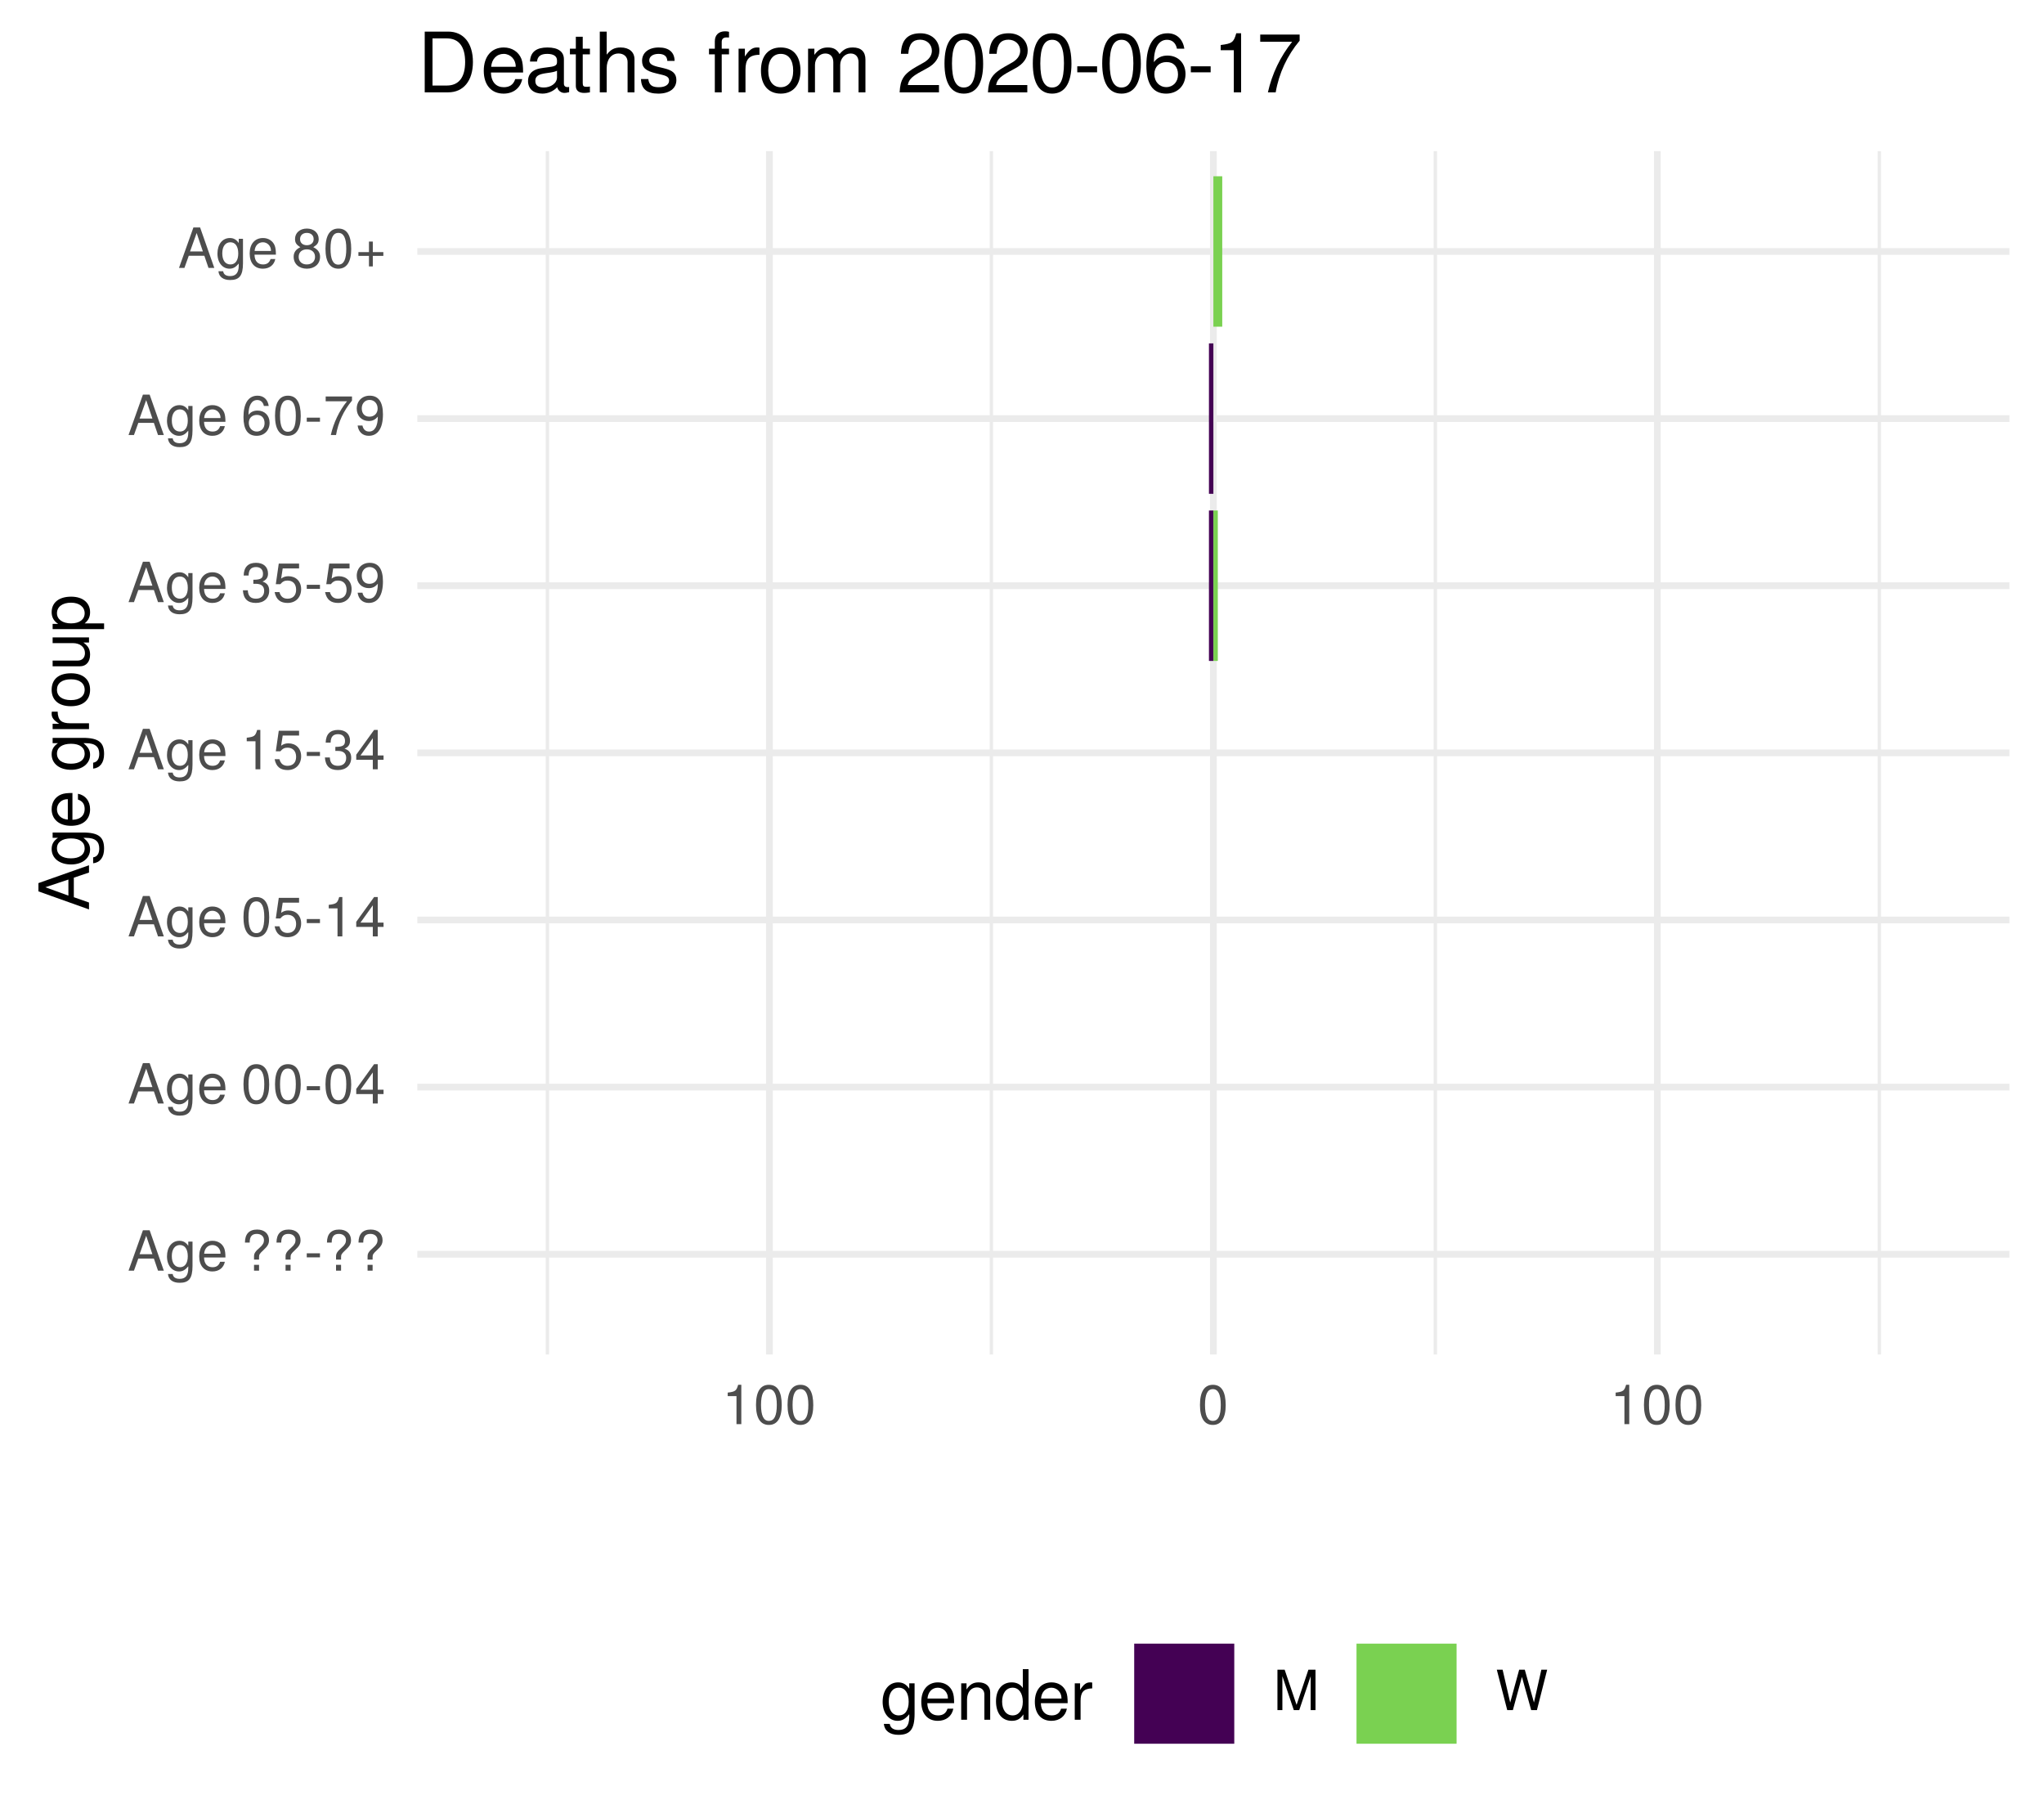
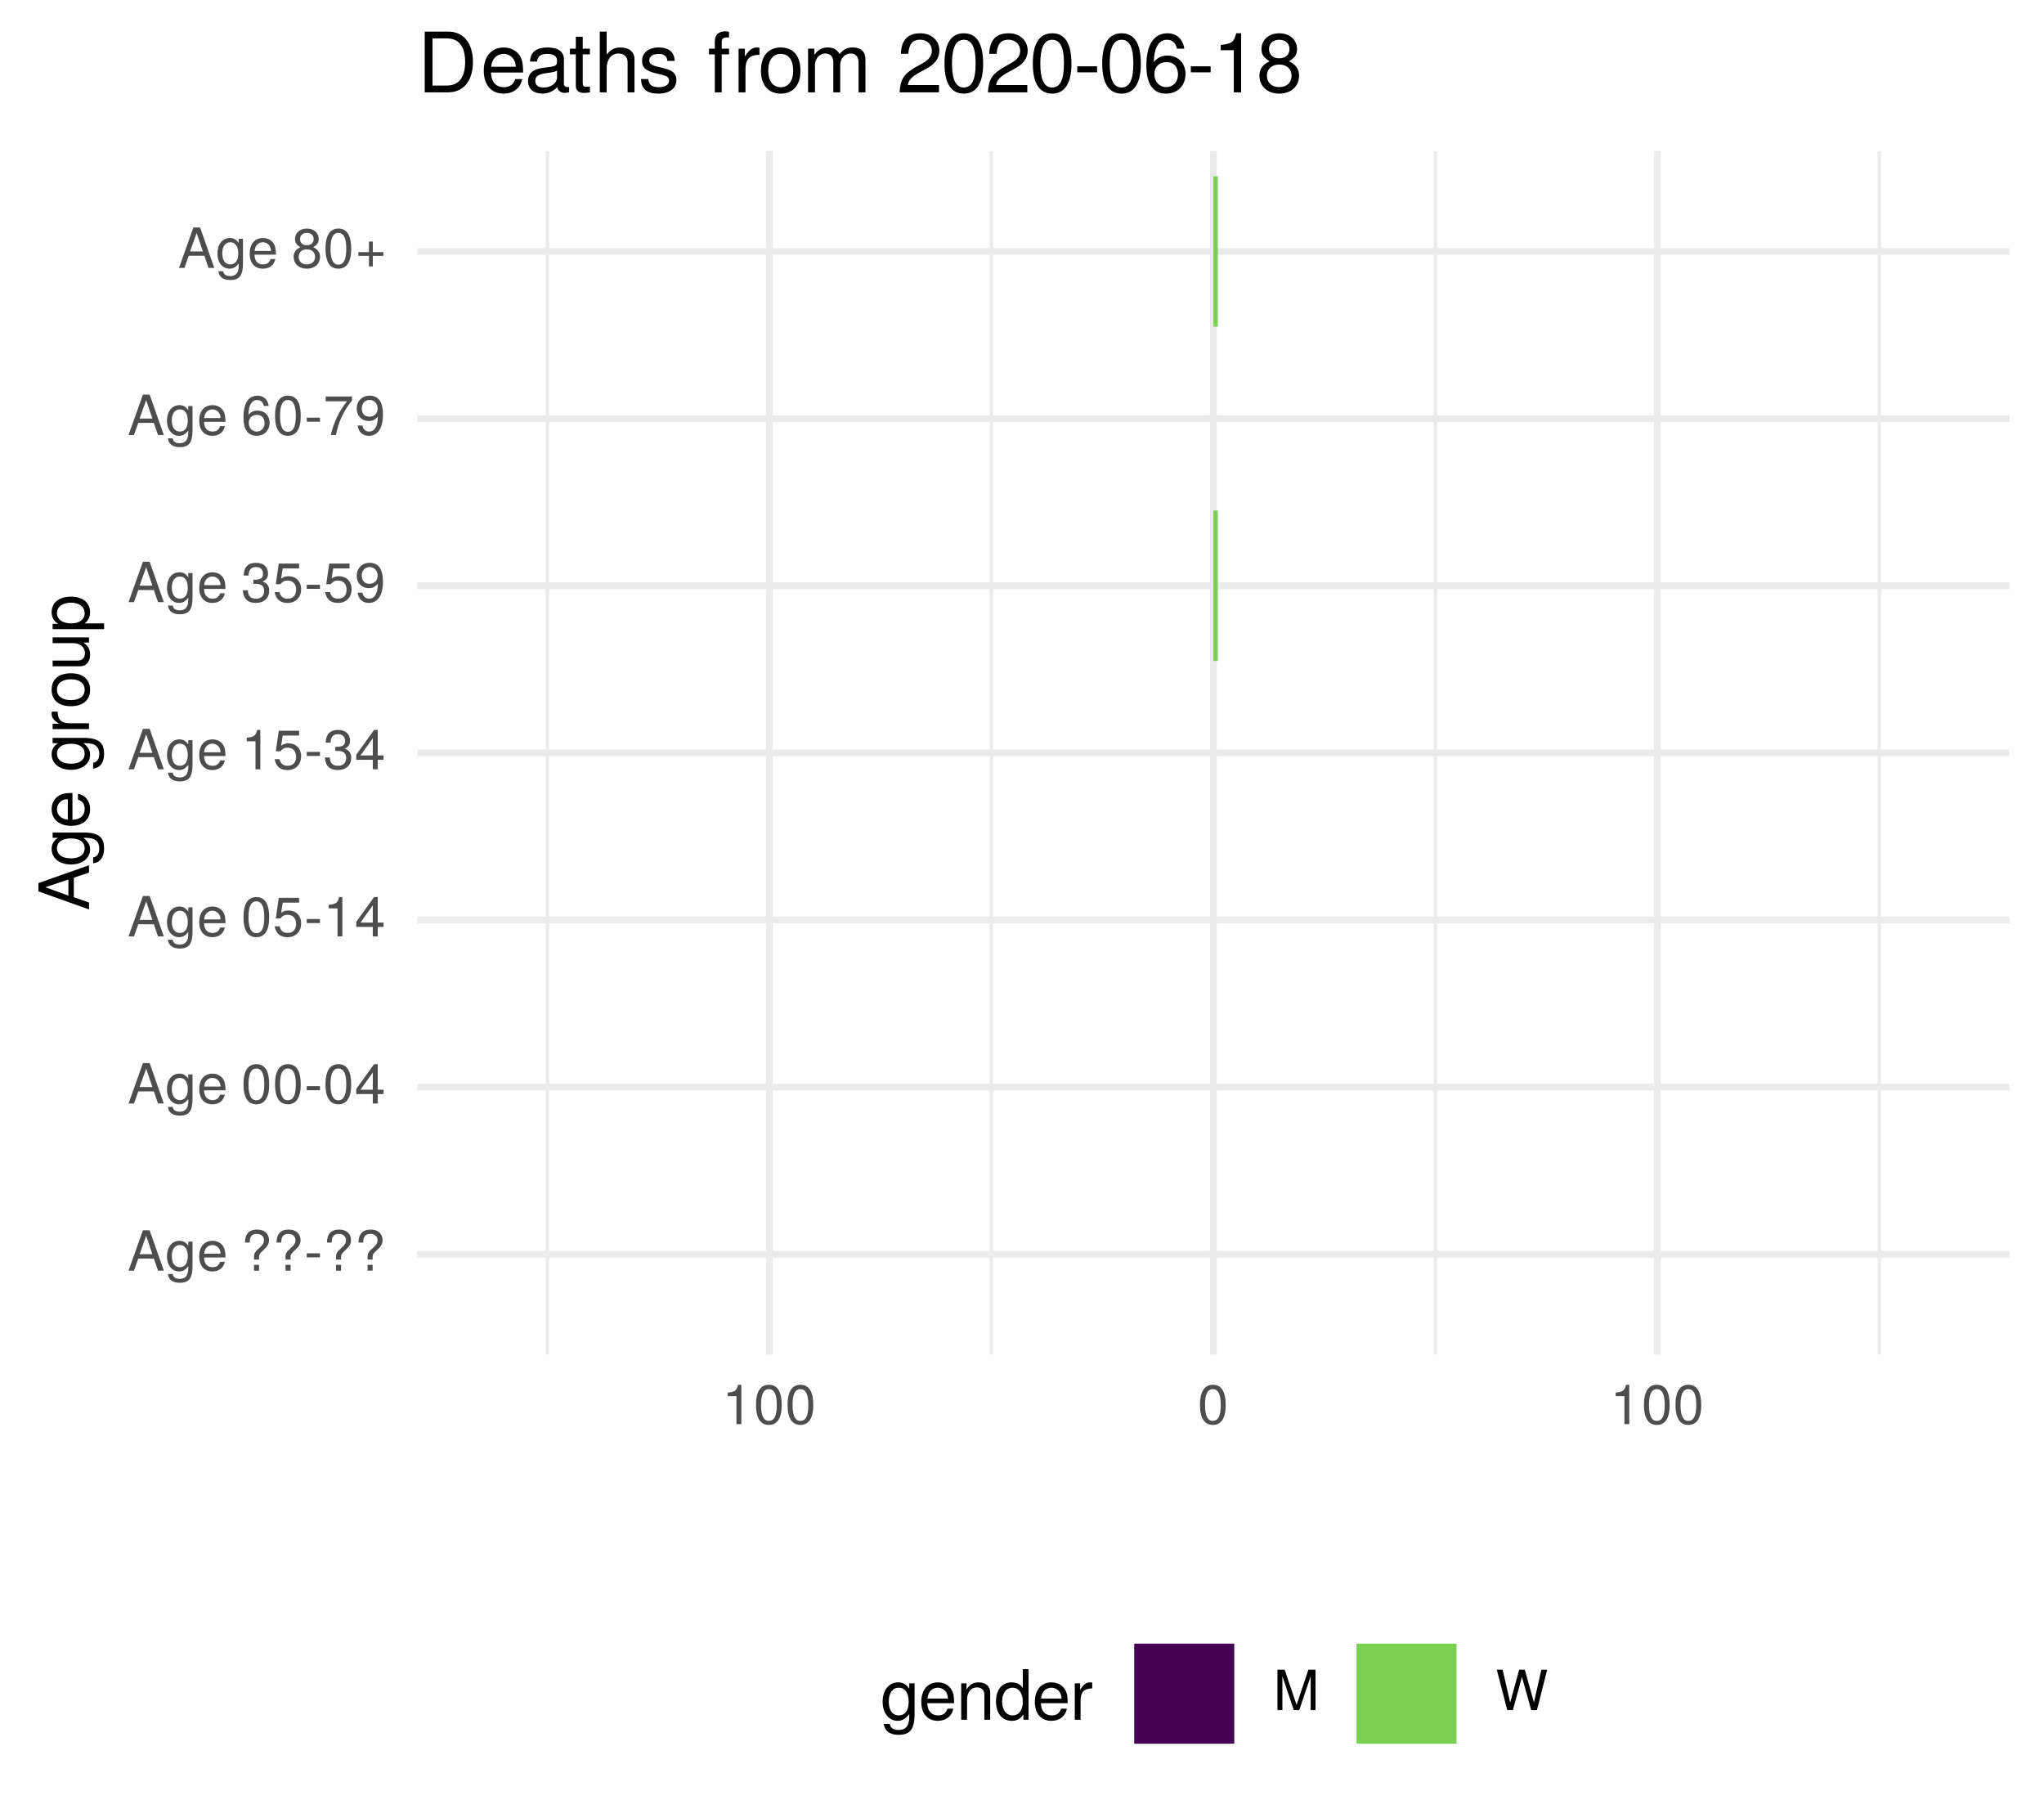
<svg xmlns="http://www.w3.org/2000/svg" xmlns:xlink="http://www.w3.org/1999/xlink" width="324pt" height="288pt" viewBox="0 0 324 288" version="1.1">
  <defs>
    <g>
      <symbol overflow="visible" id="glyph0-0">
        <path style="stroke:none;" d="" />
      </symbol>
      <symbol overflow="visible" id="glyph0-1">
        <path style="stroke:none;" d="M 5.75 0 L 3.5 -6.406 L 2.438 -6.406 L 0.156 0 L 1.016 0 L 1.703 -1.922 L 4.172 -1.922 L 4.828 0 Z M 3.938 -2.609 L 1.906 -2.609 L 2.953 -5.531 Z M 3.938 -2.609 " />
      </symbol>
      <symbol overflow="visible" id="glyph0-2">
        <path style="stroke:none;" d="M 4.297 -0.75 L 4.297 -4.609 L 3.625 -4.609 L 3.625 -3.938 C 3.25 -4.484 2.812 -4.734 2.219 -4.734 C 1.047 -4.734 0.25 -3.75 0.25 -2.266 C 0.25 -0.812 1.078 0.125 2.156 0.125 C 2.734 0.125 3.141 -0.109 3.625 -0.688 L 3.625 -0.391 C 3.625 0.828 3.125 1.297 2.266 1.297 C 1.688 1.297 1.234 1.094 1.156 0.531 L 0.406 0.531 C 0.484 1.406 1.156 1.922 2.25 1.922 C 3.688 1.922 4.297 1.281 4.297 -0.75 Z M 3.547 -2.281 C 3.547 -1.172 3.078 -0.547 2.312 -0.547 C 1.5 -0.547 1.016 -1.188 1.016 -2.312 C 1.016 -3.406 1.516 -4.062 2.297 -4.062 C 3.094 -4.062 3.547 -3.391 3.547 -2.281 Z M 3.547 -2.281 " />
      </symbol>
      <symbol overflow="visible" id="glyph0-3">
        <path style="stroke:none;" d="M 4.516 -2.094 C 4.516 -2.766 4.453 -3.188 4.328 -3.531 C 4.031 -4.281 3.328 -4.734 2.469 -4.734 C 1.172 -4.734 0.359 -3.797 0.359 -2.281 C 0.359 -0.766 1.156 0.125 2.453 0.125 C 3.5 0.125 4.234 -0.469 4.422 -1.406 L 3.672 -1.406 C 3.469 -0.797 3.062 -0.547 2.469 -0.547 C 1.703 -0.547 1.141 -1.031 1.125 -2.094 Z M 3.734 -2.75 C 3.734 -2.75 3.734 -2.703 3.719 -2.688 L 1.141 -2.688 C 1.203 -3.516 1.719 -4.062 2.453 -4.062 C 3.172 -4.062 3.734 -3.469 3.734 -2.75 Z M 3.734 -2.75 " />
      </symbol>
      <symbol overflow="visible" id="glyph0-4">
        <path style="stroke:none;" d="" />
      </symbol>
      <symbol overflow="visible" id="glyph0-5">
        <path style="stroke:none;" d="M 4.422 -4.828 C 4.422 -5.859 3.688 -6.516 2.547 -6.516 C 1.281 -6.516 0.609 -5.812 0.609 -4.453 L 1.359 -4.453 C 1.359 -5.422 1.719 -5.828 2.5 -5.828 C 3.172 -5.828 3.625 -5.422 3.625 -4.828 C 3.625 -4.422 3.438 -4.078 2.969 -3.672 C 2.453 -3.203 2.453 -3.203 2.297 -3 C 2.109 -2.75 2.047 -2.547 2.047 -2.234 L 2.047 -1.75 L 2.844 -1.75 L 2.844 -2.156 C 2.844 -2.547 2.938 -2.703 3.531 -3.25 C 4.203 -3.859 4.422 -4.25 4.422 -4.828 Z M 2.844 0 L 2.844 -0.922 L 2.047 -0.922 L 2.047 0 Z M 2.844 0 " />
      </symbol>
      <symbol overflow="visible" id="glyph0-6">
        <path style="stroke:none;" d="M 2.5 -2.109 L 2.5 -2.75 L 0.406 -2.75 L 0.406 -2.109 Z M 2.5 -2.109 " />
      </symbol>
      <symbol overflow="visible" id="glyph0-7">
        <path style="stroke:none;" d="M 4.453 -3 C 4.453 -5.156 3.781 -6.234 2.422 -6.234 C 1.078 -6.234 0.375 -5.141 0.375 -3.047 C 0.375 -0.953 1.078 0.125 2.422 0.125 C 3.734 0.125 4.453 -0.953 4.453 -3 Z M 3.672 -3.062 C 3.672 -1.297 3.266 -0.516 2.406 -0.516 C 1.578 -0.516 1.172 -1.344 1.172 -3.047 C 1.172 -4.75 1.578 -5.547 2.422 -5.547 C 3.25 -5.547 3.672 -4.734 3.672 -3.062 Z M 3.672 -3.062 " />
      </symbol>
      <symbol overflow="visible" id="glyph0-8">
        <path style="stroke:none;" d="M 4.578 -1.5 L 4.578 -2.188 L 3.656 -2.188 L 3.656 -6.234 L 3.078 -6.234 L 0.25 -2.312 L 0.25 -1.5 L 2.875 -1.5 L 2.875 0 L 3.656 0 L 3.656 -1.5 Z M 2.875 -2.188 L 0.922 -2.188 L 2.875 -4.922 Z M 2.875 -2.188 " />
      </symbol>
      <symbol overflow="visible" id="glyph0-9">
        <path style="stroke:none;" d="M 4.516 -2.062 C 4.516 -3.297 3.688 -4.109 2.5 -4.109 C 2.062 -4.109 1.703 -4 1.344 -3.734 L 1.594 -5.344 L 4.188 -5.344 L 4.188 -6.109 L 0.969 -6.109 L 0.5 -2.844 L 1.219 -2.844 C 1.578 -3.266 1.875 -3.422 2.359 -3.422 C 3.188 -3.422 3.719 -2.891 3.719 -1.969 C 3.719 -1.062 3.203 -0.547 2.359 -0.547 C 1.688 -0.547 1.266 -0.891 1.078 -1.594 L 0.312 -1.594 C 0.562 -0.359 1.266 0.125 2.375 0.125 C 3.641 0.125 4.516 -0.75 4.516 -2.062 Z M 4.516 -2.062 " />
      </symbol>
      <symbol overflow="visible" id="glyph0-10">
        <path style="stroke:none;" d="M 3.047 0 L 3.047 -6.234 L 2.547 -6.234 C 2.266 -5.281 2.094 -5.141 0.891 -5 L 0.891 -4.438 L 2.281 -4.438 L 2.281 0 Z M 3.047 0 " />
      </symbol>
      <symbol overflow="visible" id="glyph0-11">
        <path style="stroke:none;" d="M 4.453 -1.812 C 4.453 -2.562 4.141 -3.016 3.391 -3.266 C 3.969 -3.5 4.266 -3.891 4.266 -4.516 C 4.266 -5.594 3.547 -6.234 2.359 -6.234 C 1.109 -6.234 0.438 -5.547 0.406 -4.219 L 1.188 -4.219 C 1.203 -5.141 1.578 -5.562 2.375 -5.562 C 3.062 -5.562 3.469 -5.156 3.469 -4.5 C 3.469 -3.828 3.188 -3.547 1.938 -3.547 L 1.938 -2.906 L 2.359 -2.906 C 3.219 -2.906 3.656 -2.5 3.656 -1.797 C 3.656 -1.016 3.172 -0.547 2.359 -0.547 C 1.516 -0.547 1.109 -0.969 1.062 -1.875 L 0.281 -1.875 C 0.375 -0.5 1.062 0.125 2.344 0.125 C 3.625 0.125 4.453 -0.641 4.453 -1.812 Z M 4.453 -1.812 " />
      </symbol>
      <symbol overflow="visible" id="glyph0-12">
        <path style="stroke:none;" d="M 4.484 -3.266 C 4.484 -5.219 3.797 -6.234 2.375 -6.234 C 1.188 -6.234 0.328 -5.391 0.328 -4.172 C 0.328 -3.016 1.125 -2.219 2.25 -2.219 C 2.844 -2.219 3.266 -2.438 3.672 -2.922 C 3.672 -1.406 3.172 -0.547 2.281 -0.547 C 1.734 -0.547 1.359 -0.891 1.234 -1.5 L 0.469 -1.5 C 0.609 -0.469 1.281 0.125 2.234 0.125 C 3.688 0.125 4.484 -1.109 4.484 -3.266 Z M 3.641 -4.188 C 3.641 -3.422 3.094 -2.906 2.344 -2.906 C 1.594 -2.906 1.125 -3.391 1.125 -4.234 C 1.125 -5.016 1.656 -5.562 2.359 -5.562 C 3.094 -5.562 3.641 -5 3.641 -4.188 Z M 3.641 -4.188 " />
      </symbol>
      <symbol overflow="visible" id="glyph0-13">
        <path style="stroke:none;" d="M 4.516 -1.938 C 4.516 -3.094 3.719 -3.875 2.609 -3.875 C 1.984 -3.875 1.5 -3.641 1.172 -3.188 C 1.172 -4.703 1.672 -5.547 2.562 -5.547 C 3.109 -5.547 3.484 -5.203 3.609 -4.609 L 4.375 -4.609 C 4.234 -5.625 3.562 -6.234 2.609 -6.234 C 1.156 -6.234 0.375 -5.016 0.375 -2.844 C 0.375 -0.891 1.047 0.125 2.469 0.125 C 3.656 0.125 4.516 -0.719 4.516 -1.938 Z M 3.719 -1.875 C 3.719 -1.094 3.188 -0.547 2.484 -0.547 C 1.766 -0.547 1.219 -1.125 1.219 -1.922 C 1.219 -2.688 1.734 -3.188 2.5 -3.188 C 3.25 -3.188 3.719 -2.703 3.719 -1.875 Z M 3.719 -1.875 " />
      </symbol>
      <symbol overflow="visible" id="glyph0-14">
        <path style="stroke:none;" d="M 4.578 -5.453 L 4.578 -6.109 L 0.406 -6.109 L 0.406 -5.344 L 3.781 -5.344 C 2.531 -3.781 1.656 -1.953 1.219 0 L 2.047 0 C 2.391 -2.016 3.266 -3.891 4.578 -5.453 Z M 4.578 -5.453 " />
      </symbol>
      <symbol overflow="visible" id="glyph0-15">
        <path style="stroke:none;" d="M 4.516 -1.766 C 4.516 -2.453 4.156 -2.938 3.438 -3.281 C 4.078 -3.672 4.297 -3.984 4.297 -4.578 C 4.297 -5.547 3.531 -6.234 2.422 -6.234 C 1.312 -6.234 0.547 -5.547 0.547 -4.578 C 0.547 -4 0.75 -3.672 1.391 -3.281 C 0.672 -2.938 0.328 -2.453 0.328 -1.766 C 0.328 -0.625 1.188 0.125 2.422 0.125 C 3.656 0.125 4.516 -0.625 4.516 -1.766 Z M 3.5 -4.562 C 3.5 -3.969 3.062 -3.594 2.422 -3.594 C 1.766 -3.594 1.344 -3.969 1.344 -4.562 C 1.344 -5.156 1.766 -5.547 2.422 -5.547 C 3.078 -5.547 3.5 -5.156 3.5 -4.562 Z M 3.719 -1.75 C 3.719 -1.016 3.188 -0.547 2.406 -0.547 C 1.641 -0.547 1.125 -1.016 1.125 -1.75 C 1.125 -2.484 1.641 -2.938 2.422 -2.938 C 3.188 -2.938 3.719 -2.484 3.719 -1.75 Z M 3.719 -1.75 " />
      </symbol>
      <symbol overflow="visible" id="glyph0-16">
        <path style="stroke:none;" d="M 4.547 -1.906 L 4.547 -2.5 L 2.875 -2.5 L 2.875 -4.172 L 2.266 -4.172 L 2.266 -2.5 L 0.594 -2.5 L 0.594 -1.906 L 2.266 -1.906 L 2.266 -0.234 L 2.875 -0.234 L 2.875 -1.906 Z M 4.547 -1.906 " />
      </symbol>
      <symbol overflow="visible" id="glyph0-17">
        <path style="stroke:none;" d="M 6.688 0 L 6.688 -6.406 L 5.562 -6.406 L 3.688 -0.828 L 1.797 -6.406 L 0.656 -6.406 L 0.656 0 L 1.438 0 L 1.438 -5.375 L 3.25 0 L 4.109 0 L 5.922 -5.375 L 5.922 0 Z M 6.688 0 " />
      </symbol>
      <symbol overflow="visible" id="glyph0-18">
        <path style="stroke:none;" d="M 8.172 -6.406 L 7.25 -6.406 L 6.078 -1.203 L 4.625 -6.406 L 3.734 -6.406 L 2.312 -1.203 L 1.109 -6.406 L 0.188 -6.406 L 1.844 0 L 2.734 0 L 4.172 -5.266 L 5.641 0 L 6.547 0 Z M 8.172 -6.406 " />
      </symbol>
      <symbol overflow="visible" id="glyph1-0">
        <path style="stroke:none;" d="" />
      </symbol>
      <symbol overflow="visible" id="glyph1-1">
        <path style="stroke:none;" d="M 0 -7.188 L -8.016 -4.359 L -8.016 -3.047 L 0 -0.188 L 0 -1.281 L -2.406 -2.125 L -2.406 -5.219 L 0 -6.031 Z M -3.266 -4.922 L -3.266 -2.375 L -6.922 -3.703 Z M -3.266 -4.922 " />
      </symbol>
      <symbol overflow="visible" id="glyph1-2">
        <path style="stroke:none;" d="M -0.953 -5.375 L -5.766 -5.375 L -5.766 -4.531 L -4.922 -4.531 C -5.609 -4.062 -5.922 -3.516 -5.922 -2.766 C -5.922 -1.312 -4.703 -0.312 -2.828 -0.312 C -1.016 -0.312 0.172 -1.344 0.172 -2.688 C 0.172 -3.422 -0.141 -3.922 -0.875 -4.531 L -0.484 -4.531 C 1.047 -4.531 1.625 -3.906 1.625 -2.844 C 1.625 -2.109 1.359 -1.547 0.656 -1.438 L 0.656 -0.5 C 1.75 -0.609 2.391 -1.453 2.391 -2.812 C 2.391 -4.609 1.594 -5.375 -0.953 -5.375 Z M -2.844 -4.438 C -1.469 -4.438 -0.688 -3.844 -0.688 -2.875 C -0.688 -1.875 -1.484 -1.281 -2.875 -1.281 C -4.266 -1.281 -5.078 -1.891 -5.078 -2.875 C -5.078 -3.859 -4.25 -4.438 -2.844 -4.438 Z M -2.844 -4.438 " />
      </symbol>
      <symbol overflow="visible" id="glyph1-3">
        <path style="stroke:none;" d="M -2.625 -5.641 C -3.453 -5.641 -3.984 -5.578 -4.406 -5.406 C -5.359 -5.031 -5.922 -4.156 -5.922 -3.078 C -5.922 -1.469 -4.734 -0.438 -2.844 -0.438 C -0.953 -0.438 0.172 -1.438 0.172 -3.062 C 0.172 -4.375 -0.578 -5.297 -1.75 -5.516 L -1.75 -4.594 C -0.984 -4.344 -0.688 -3.828 -0.688 -3.094 C -0.688 -2.141 -1.297 -1.422 -2.625 -1.391 Z M -3.438 -4.656 C -3.438 -4.656 -3.391 -4.656 -3.359 -4.656 L -3.359 -1.422 C -4.391 -1.5 -5.078 -2.141 -5.078 -3.062 C -5.078 -3.969 -4.328 -4.656 -3.438 -4.656 Z M -3.438 -4.656 " />
      </symbol>
      <symbol overflow="visible" id="glyph1-4">
        <path style="stroke:none;" d="" />
      </symbol>
      <symbol overflow="visible" id="glyph1-5">
        <path style="stroke:none;" d="M -4.969 -3.531 L -5.891 -3.531 C -5.922 -3.375 -5.922 -3.297 -5.922 -3.172 C -5.922 -2.578 -5.578 -2.141 -4.719 -1.609 L -5.766 -1.609 L -5.766 -0.766 L 0 -0.766 L 0 -1.688 L -2.984 -1.688 C -4.297 -1.688 -4.938 -2.109 -4.969 -3.531 Z M -4.969 -3.531 " />
      </symbol>
      <symbol overflow="visible" id="glyph1-6">
        <path style="stroke:none;" d="M -2.844 -5.609 C -4.828 -5.609 -5.922 -4.656 -5.922 -2.984 C -5.922 -1.375 -4.812 -0.391 -2.875 -0.391 C -0.953 -0.391 0.172 -1.359 0.172 -3 C 0.172 -4.625 -0.953 -5.609 -2.844 -5.609 Z M -2.844 -4.656 C -1.5 -4.656 -0.688 -4.016 -0.688 -3 C -0.688 -1.984 -1.484 -1.359 -2.875 -1.359 C -4.266 -1.359 -5.078 -1.984 -5.078 -3 C -5.078 -4.031 -4.281 -4.656 -2.844 -4.656 Z M -2.844 -4.656 " />
      </symbol>
      <symbol overflow="visible" id="glyph1-7">
        <path style="stroke:none;" d="M 0 -5.297 L -5.766 -5.297 L -5.766 -4.391 L -2.578 -4.391 C -1.406 -4.391 -0.641 -3.766 -0.641 -2.812 C -0.641 -2.094 -1.078 -1.625 -1.766 -1.625 L -5.766 -1.625 L -5.766 -0.719 L -1.406 -0.719 C -0.453 -0.719 0.172 -1.438 0.172 -2.547 C 0.172 -3.406 -0.125 -3.938 -0.891 -4.484 L 0 -4.484 Z M 0 -5.297 " />
      </symbol>
      <symbol overflow="visible" id="glyph1-8">
        <path style="stroke:none;" d="M -2.828 -5.75 C -4.766 -5.75 -5.922 -4.812 -5.922 -3.281 C -5.922 -2.5 -5.578 -1.875 -4.891 -1.438 L -5.766 -1.438 L -5.766 -0.609 L 2.391 -0.609 L 2.391 -1.516 L -0.688 -1.516 C -0.094 -2 0.172 -2.547 0.172 -3.281 C 0.172 -4.781 -0.984 -5.75 -2.828 -5.75 Z M -2.844 -4.797 C -1.547 -4.797 -0.688 -4.125 -0.688 -3.125 C -0.688 -2.156 -1.484 -1.516 -2.844 -1.516 C -4.188 -1.516 -5.078 -2.156 -5.078 -3.125 C -5.078 -4.141 -4.219 -4.797 -2.844 -4.797 Z M -2.844 -4.797 " />
      </symbol>
      <symbol overflow="visible" id="glyph2-0">
        <path style="stroke:none;" d="" />
      </symbol>
      <symbol overflow="visible" id="glyph2-1">
        <path style="stroke:none;" d="M 5.375 -0.953 L 5.375 -5.766 L 4.531 -5.766 L 4.531 -4.922 C 4.062 -5.609 3.516 -5.922 2.766 -5.922 C 1.312 -5.922 0.312 -4.703 0.312 -2.828 C 0.312 -1.016 1.344 0.172 2.688 0.172 C 3.422 0.172 3.922 -0.141 4.531 -0.875 L 4.531 -0.484 C 4.531 1.047 3.906 1.625 2.844 1.625 C 2.109 1.625 1.547 1.359 1.438 0.656 L 0.5 0.656 C 0.609 1.75 1.453 2.391 2.812 2.391 C 4.609 2.391 5.375 1.594 5.375 -0.953 Z M 4.438 -2.844 C 4.438 -1.469 3.844 -0.688 2.875 -0.688 C 1.875 -0.688 1.281 -1.484 1.281 -2.875 C 1.281 -4.266 1.891 -5.078 2.875 -5.078 C 3.859 -5.078 4.438 -4.25 4.438 -2.844 Z M 4.438 -2.844 " />
      </symbol>
      <symbol overflow="visible" id="glyph2-2">
        <path style="stroke:none;" d="M 5.641 -2.625 C 5.641 -3.453 5.578 -3.984 5.406 -4.406 C 5.031 -5.359 4.156 -5.922 3.078 -5.922 C 1.469 -5.922 0.438 -4.734 0.438 -2.844 C 0.438 -0.953 1.438 0.172 3.062 0.172 C 4.375 0.172 5.297 -0.578 5.516 -1.75 L 4.594 -1.75 C 4.344 -0.984 3.828 -0.688 3.094 -0.688 C 2.141 -0.688 1.422 -1.297 1.391 -2.625 Z M 4.656 -3.438 C 4.656 -3.438 4.656 -3.391 4.656 -3.359 L 1.422 -3.359 C 1.5 -4.391 2.141 -5.078 3.062 -5.078 C 3.969 -5.078 4.656 -4.328 4.656 -3.438 Z M 4.656 -3.438 " />
      </symbol>
      <symbol overflow="visible" id="glyph2-3">
        <path style="stroke:none;" d="M 5.359 0 L 5.359 -4.359 C 5.359 -5.312 4.641 -5.922 3.531 -5.922 C 2.672 -5.922 2.125 -5.594 1.609 -4.797 L 1.609 -5.766 L 0.766 -5.766 L 0.766 0 L 1.688 0 L 1.688 -3.172 C 1.688 -4.359 2.328 -5.125 3.25 -5.125 C 3.984 -5.125 4.438 -4.688 4.438 -4 L 4.438 0 Z M 5.359 0 " />
      </symbol>
      <symbol overflow="visible" id="glyph2-4">
        <path style="stroke:none;" d="M 5.438 0 L 5.438 -8.016 L 4.531 -8.016 L 4.531 -5.031 C 4.141 -5.625 3.531 -5.922 2.766 -5.922 C 1.266 -5.922 0.281 -4.781 0.281 -2.938 C 0.281 -0.984 1.25 0.172 2.797 0.172 C 3.594 0.172 4.141 -0.125 4.625 -0.844 L 4.625 0 Z M 4.531 -2.859 C 4.531 -1.531 3.891 -0.688 2.922 -0.688 C 1.906 -0.688 1.25 -1.547 1.25 -2.875 C 1.25 -4.219 1.906 -5.078 2.922 -5.078 C 3.906 -5.078 4.531 -4.188 4.531 -2.859 Z M 4.531 -2.859 " />
      </symbol>
      <symbol overflow="visible" id="glyph2-5">
        <path style="stroke:none;" d="M 3.531 -4.969 L 3.531 -5.891 C 3.375 -5.922 3.297 -5.922 3.172 -5.922 C 2.578 -5.922 2.141 -5.578 1.609 -4.719 L 1.609 -5.766 L 0.766 -5.766 L 0.766 0 L 1.688 0 L 1.688 -2.984 C 1.688 -4.297 2.109 -4.938 3.531 -4.969 Z M 3.531 -4.969 " />
      </symbol>
      <symbol overflow="visible" id="glyph3-0">
        <path style="stroke:none;" d="" />
      </symbol>
      <symbol overflow="visible" id="glyph3-1">
        <path style="stroke:none;" d="M 8.812 -4.812 C 8.812 -7.797 7.328 -9.625 4.891 -9.625 L 1.172 -9.625 L 1.172 0 L 4.891 0 C 7.312 0 8.812 -1.828 8.812 -4.812 Z M 7.578 -4.812 C 7.578 -2.375 6.578 -1.078 4.672 -1.078 L 2.406 -1.078 L 2.406 -8.547 L 4.672 -8.547 C 6.578 -8.547 7.578 -7.266 7.578 -4.812 Z M 7.578 -4.812 " />
      </symbol>
      <symbol overflow="visible" id="glyph3-2">
        <path style="stroke:none;" d="M 6.766 -3.141 C 6.766 -4.141 6.688 -4.781 6.5 -5.297 C 6.047 -6.438 4.984 -7.109 3.703 -7.109 C 1.766 -7.109 0.531 -5.688 0.531 -3.422 C 0.531 -1.156 1.734 0.203 3.672 0.203 C 5.25 0.203 6.344 -0.703 6.625 -2.094 L 5.516 -2.094 C 5.219 -1.188 4.594 -0.812 3.703 -0.812 C 2.562 -0.812 1.703 -1.562 1.672 -3.141 Z M 5.594 -4.125 C 5.594 -4.125 5.594 -4.062 5.578 -4.047 L 1.703 -4.047 C 1.797 -5.266 2.578 -6.094 3.688 -6.094 C 4.766 -6.094 5.594 -5.203 5.594 -4.125 Z M 5.594 -4.125 " />
      </symbol>
      <symbol overflow="visible" id="glyph3-3">
        <path style="stroke:none;" d="M 7.062 -0.031 L 7.062 -0.859 C 6.938 -0.828 6.891 -0.828 6.828 -0.828 C 6.438 -0.828 6.234 -1.031 6.234 -1.375 L 6.234 -5.234 C 6.234 -6.453 5.328 -7.109 3.625 -7.109 C 1.953 -7.109 0.922 -6.469 0.859 -4.875 L 1.969 -4.875 C 2.062 -5.719 2.562 -6.094 3.594 -6.094 C 4.578 -6.094 5.141 -5.734 5.141 -5.062 L 5.141 -4.781 C 5.141 -4.312 4.859 -4.125 3.984 -4.016 C 2.422 -3.812 2.188 -3.766 1.766 -3.594 C 0.969 -3.266 0.547 -2.641 0.547 -1.797 C 0.547 -0.547 1.422 0.203 2.828 0.203 C 3.703 0.203 4.562 -0.172 5.172 -0.812 C 5.297 -0.297 5.766 0.094 6.312 0.094 C 6.531 0.094 6.703 0.062 7.062 -0.031 Z M 5.141 -2.391 C 5.141 -1.406 4.125 -0.766 3.062 -0.766 C 2.203 -0.766 1.703 -1.062 1.703 -1.828 C 1.703 -2.547 2.188 -2.859 3.359 -3.031 C 4.531 -3.188 4.766 -3.25 5.141 -3.422 Z M 5.141 -2.391 " />
      </symbol>
      <symbol overflow="visible" id="glyph3-4">
        <path style="stroke:none;" d="M 3.359 0 L 3.359 -0.922 C 3.203 -0.891 3.031 -0.875 2.828 -0.875 C 2.344 -0.875 2.219 -1 2.219 -1.484 L 2.219 -6.016 L 3.359 -6.016 L 3.359 -6.922 L 2.219 -6.922 L 2.219 -8.812 L 1.125 -8.812 L 1.125 -6.922 L 0.188 -6.922 L 0.188 -6.016 L 1.125 -6.016 L 1.125 -1 C 1.125 -0.297 1.594 0.094 2.453 0.094 C 2.719 0.094 2.984 0.062 3.359 0 Z M 3.359 0 " />
      </symbol>
      <symbol overflow="visible" id="glyph3-5">
        <path style="stroke:none;" d="M 6.422 0 L 6.422 -5.234 C 6.422 -6.391 5.578 -7.109 4.234 -7.109 C 3.266 -7.109 2.672 -6.812 2.016 -5.969 L 2.016 -9.625 L 0.922 -9.625 L 0.922 0 L 2.016 0 L 2.016 -3.812 C 2.016 -5.234 2.766 -6.156 3.891 -6.156 C 4.672 -6.156 5.328 -5.703 5.328 -4.797 L 5.328 0 Z M 6.422 0 " />
      </symbol>
      <symbol overflow="visible" id="glyph3-6">
        <path style="stroke:none;" d="M 6.062 -1.938 C 6.062 -2.969 5.484 -3.484 4.109 -3.812 L 3.047 -4.062 C 2.156 -4.281 1.766 -4.562 1.766 -5.062 C 1.766 -5.688 2.344 -6.094 3.234 -6.094 C 4.125 -6.094 4.594 -5.719 4.625 -4.984 L 5.781 -4.984 C 5.766 -6.344 4.875 -7.109 3.281 -7.109 C 1.656 -7.109 0.625 -6.281 0.625 -5 C 0.625 -3.922 1.172 -3.406 2.812 -3.016 L 3.844 -2.766 C 4.609 -2.578 4.906 -2.344 4.906 -1.844 C 4.906 -1.203 4.266 -0.812 3.297 -0.812 C 2.312 -0.812 1.75 -1.062 1.609 -2.109 L 0.453 -2.109 C 0.5 -0.516 1.406 0.203 3.203 0.203 C 4.953 0.203 6.062 -0.609 6.062 -1.938 Z M 6.062 -1.938 " />
      </symbol>
      <symbol overflow="visible" id="glyph3-7">
        <path style="stroke:none;" d="" />
      </symbol>
      <symbol overflow="visible" id="glyph3-8">
        <path style="stroke:none;" d="M 3.406 -6.016 L 3.406 -6.922 L 2.25 -6.922 L 2.25 -8 C 2.25 -8.469 2.516 -8.703 3.031 -8.703 C 3.109 -8.703 3.156 -8.703 3.406 -8.688 L 3.406 -9.594 C 3.156 -9.656 3.016 -9.672 2.781 -9.672 C 1.766 -9.672 1.156 -9.078 1.156 -8.094 L 1.156 -6.922 L 0.234 -6.922 L 0.234 -6.016 L 1.156 -6.016 L 1.156 0 L 2.25 0 L 2.25 -6.016 Z M 3.406 -6.016 " />
      </symbol>
      <symbol overflow="visible" id="glyph3-9">
        <path style="stroke:none;" d="M 4.234 -5.953 L 4.234 -7.078 C 4.047 -7.109 3.969 -7.109 3.812 -7.109 C 3.109 -7.109 2.562 -6.688 1.922 -5.672 L 1.922 -6.922 L 0.922 -6.922 L 0.922 0 L 2.016 0 L 2.016 -3.594 C 2.016 -5.156 2.531 -5.922 4.234 -5.953 Z M 4.234 -5.953 " />
      </symbol>
      <symbol overflow="visible" id="glyph3-10">
        <path style="stroke:none;" d="M 6.734 -3.406 C 6.734 -5.797 5.578 -7.109 3.594 -7.109 C 1.656 -7.109 0.469 -5.781 0.469 -3.453 C 0.469 -1.141 1.641 0.203 3.609 0.203 C 5.547 0.203 6.734 -1.141 6.734 -3.406 Z M 5.578 -3.422 C 5.578 -1.797 4.812 -0.812 3.609 -0.812 C 2.375 -0.812 1.625 -1.781 1.625 -3.453 C 1.625 -5.125 2.375 -6.094 3.609 -6.094 C 4.844 -6.094 5.578 -5.141 5.578 -3.422 Z M 5.578 -3.422 " />
      </symbol>
      <symbol overflow="visible" id="glyph3-11">
        <path style="stroke:none;" d="M 10.031 0 L 10.031 -5.188 C 10.031 -6.438 9.344 -7.109 8.047 -7.109 C 7.125 -7.109 6.578 -6.844 5.922 -6.062 C 5.516 -6.797 4.969 -7.109 4.062 -7.109 C 3.141 -7.109 2.531 -6.766 1.938 -5.938 L 1.938 -6.922 L 0.938 -6.922 L 0.938 0 L 2.031 0 L 2.031 -4.344 C 2.031 -5.344 2.766 -6.156 3.656 -6.156 C 4.469 -6.156 4.938 -5.656 4.938 -4.766 L 4.938 0 L 6.031 0 L 6.031 -4.344 C 6.031 -5.344 6.766 -6.156 7.672 -6.156 C 8.469 -6.156 8.938 -5.641 8.938 -4.766 L 8.938 0 Z M 10.031 0 " />
      </symbol>
      <symbol overflow="visible" id="glyph3-12">
        <path style="stroke:none;" d="M 6.75 -6.609 C 6.75 -8.203 5.516 -9.359 3.75 -9.359 C 1.828 -9.359 0.719 -8.391 0.656 -6.109 L 1.828 -6.109 C 1.922 -7.688 2.562 -8.344 3.703 -8.344 C 4.766 -8.344 5.562 -7.594 5.562 -6.594 C 5.562 -5.844 5.125 -5.219 4.297 -4.734 L 3.078 -4.047 C 1.125 -2.938 0.547 -2.062 0.453 0 L 6.688 0 L 6.688 -1.156 L 1.75 -1.156 C 1.875 -1.922 2.297 -2.406 3.453 -3.078 L 4.766 -3.797 C 6.078 -4.484 6.75 -5.469 6.75 -6.609 Z M 6.75 -6.609 " />
      </symbol>
      <symbol overflow="visible" id="glyph3-13">
        <path style="stroke:none;" d="M 6.688 -4.5 C 6.688 -7.75 5.672 -9.359 3.625 -9.359 C 1.609 -9.359 0.562 -7.719 0.562 -4.578 C 0.562 -1.422 1.625 0.203 3.625 0.203 C 5.609 0.203 6.688 -1.422 6.688 -4.5 Z M 5.5 -4.609 C 5.5 -1.953 4.891 -0.766 3.609 -0.766 C 2.375 -0.766 1.75 -2 1.75 -4.562 C 1.75 -7.125 2.375 -8.328 3.625 -8.328 C 4.891 -8.328 5.5 -7.109 5.5 -4.609 Z M 5.5 -4.609 " />
      </symbol>
      <symbol overflow="visible" id="glyph3-14">
        <path style="stroke:none;" d="M 3.75 -3.172 L 3.75 -4.125 L 0.609 -4.125 L 0.609 -3.172 Z M 3.75 -3.172 " />
      </symbol>
      <symbol overflow="visible" id="glyph3-15">
        <path style="stroke:none;" d="M 6.766 -2.906 C 6.766 -4.641 5.578 -5.828 3.906 -5.828 C 2.984 -5.828 2.25 -5.469 1.75 -4.781 C 1.766 -7.062 2.516 -8.328 3.844 -8.328 C 4.656 -8.328 5.234 -7.812 5.406 -6.922 L 6.578 -6.922 C 6.344 -8.453 5.344 -9.359 3.922 -9.359 C 1.75 -9.359 0.562 -7.531 0.562 -4.266 C 0.562 -1.344 1.578 0.203 3.703 0.203 C 5.5 0.203 6.766 -1.062 6.766 -2.906 Z M 5.578 -2.812 C 5.578 -1.641 4.797 -0.828 3.719 -0.828 C 2.641 -0.828 1.828 -1.672 1.828 -2.875 C 1.828 -4.047 2.609 -4.797 3.766 -4.797 C 4.891 -4.797 5.578 -4.062 5.578 -2.812 Z M 5.578 -2.812 " />
      </symbol>
      <symbol overflow="visible" id="glyph3-16">
        <path style="stroke:none;" d="M 4.578 0 L 4.578 -9.359 L 3.812 -9.359 C 3.406 -7.922 3.141 -7.719 1.344 -7.5 L 1.344 -6.672 L 3.422 -6.672 L 3.422 0 Z M 4.578 0 " />
      </symbol>
      <symbol overflow="visible" id="glyph3-17">
-         <path style="stroke:none;" d="M 6.859 -8.188 L 6.859 -9.156 L 0.609 -9.156 L 0.609 -8.016 L 5.672 -8.016 C 3.797 -5.672 2.484 -2.938 1.828 0 L 3.062 0 C 3.578 -3.031 4.891 -5.844 6.859 -8.188 Z M 6.859 -8.188 " />
+         <path style="stroke:none;" d="M 6.766 -2.641 C 6.766 -3.688 6.25 -4.406 5.156 -4.922 C 6.125 -5.5 6.438 -5.984 6.438 -6.859 C 6.438 -8.328 5.297 -9.359 3.625 -9.359 C 1.984 -9.359 0.812 -8.328 0.812 -6.859 C 0.812 -6 1.141 -5.516 2.094 -4.922 C 1.016 -4.406 0.484 -3.688 0.484 -2.656 C 0.484 -0.938 1.781 0.203 3.625 0.203 C 5.484 0.203 6.766 -0.938 6.766 -2.641 Z M 5.25 -6.844 C 5.25 -5.969 4.609 -5.391 3.625 -5.391 C 2.656 -5.391 2 -5.969 2 -6.859 C 2 -7.75 2.656 -8.328 3.625 -8.328 C 4.625 -8.328 5.25 -7.75 5.25 -6.844 Z M 5.578 -2.625 C 5.578 -1.516 4.797 -0.828 3.609 -0.828 C 2.469 -0.828 1.672 -1.531 1.672 -2.625 C 1.672 -3.719 2.469 -4.406 3.625 -4.406 C 4.797 -4.406 5.578 -3.719 5.578 -2.625 Z M 5.578 -2.625 " />
      </symbol>
    </g>
    <clipPath id="clip1">
      <path d="M 86 23.957 L 88 23.957 L 88 214.648 L 86 214.648 Z M 86 23.957 " />
    </clipPath>
    <clipPath id="clip2">
      <path d="M 156 23.957 L 158 23.957 L 158 214.648 L 156 214.648 Z M 156 23.957 " />
    </clipPath>
    <clipPath id="clip3">
      <path d="M 227 23.957 L 228 23.957 L 228 214.648 L 227 214.648 Z M 227 23.957 " />
    </clipPath>
    <clipPath id="clip4">
      <path d="M 297 23.957 L 299 23.957 L 299 214.648 L 297 214.648 Z M 297 23.957 " />
    </clipPath>
    <clipPath id="clip5">
      <path d="M 66.152 198 L 318.523 198 L 318.523 200 L 66.152 200 Z M 66.152 198 " />
    </clipPath>
    <clipPath id="clip6">
      <path d="M 66.152 171 L 318.523 171 L 318.523 173 L 66.152 173 Z M 66.152 171 " />
    </clipPath>
    <clipPath id="clip7">
      <path d="M 66.152 145 L 318.523 145 L 318.523 147 L 66.152 147 Z M 66.152 145 " />
    </clipPath>
    <clipPath id="clip8">
      <path d="M 66.152 118 L 318.523 118 L 318.523 120 L 66.152 120 Z M 66.152 118 " />
    </clipPath>
    <clipPath id="clip9">
      <path d="M 66.152 92 L 318.523 92 L 318.523 94 L 66.152 94 Z M 66.152 92 " />
    </clipPath>
    <clipPath id="clip10">
      <path d="M 66.152 65 L 318.523 65 L 318.523 67 L 66.152 67 Z M 66.152 65 " />
    </clipPath>
    <clipPath id="clip11">
      <path d="M 66.152 39 L 318.523 39 L 318.523 41 L 66.152 41 Z M 66.152 39 " />
    </clipPath>
    <clipPath id="clip12">
      <path d="M 121 23.957 L 123 23.957 L 123 214.648 L 121 214.648 Z M 121 23.957 " />
    </clipPath>
    <clipPath id="clip13">
      <path d="M 191 23.957 L 193 23.957 L 193 214.648 L 191 214.648 Z M 191 23.957 " />
    </clipPath>
    <clipPath id="clip14">
      <path d="M 262 23.957 L 264 23.957 L 264 214.648 L 262 214.648 Z M 262 23.957 " />
    </clipPath>
  </defs>
-   <g id="surface2306">
+   <g id="surface2316">
    <rect x="0" y="0" width="324" height="288" style="fill:rgb(100%,100%,100%);fill-opacity:1;stroke:none;" />
    <g clip-path="url(#clip1)" clip-rule="nonzero">
      <path style="fill:none;stroke-width:0.533;stroke-linecap:butt;stroke-linejoin:round;stroke:rgb(92.157%,92.157%,92.157%);stroke-opacity:1;stroke-miterlimit:10;" d="M 86.77 214.652 L 86.77 23.957 " />
    </g>
    <g clip-path="url(#clip2)" clip-rule="nonzero">
      <path style="fill:none;stroke-width:0.533;stroke-linecap:butt;stroke-linejoin:round;stroke:rgb(92.157%,92.157%,92.157%);stroke-opacity:1;stroke-miterlimit:10;" d="M 157.148 214.652 L 157.148 23.957 " />
    </g>
    <g clip-path="url(#clip3)" clip-rule="nonzero">
      <path style="fill:none;stroke-width:0.533;stroke-linecap:butt;stroke-linejoin:round;stroke:rgb(92.157%,92.157%,92.157%);stroke-opacity:1;stroke-miterlimit:10;" d="M 227.523 214.652 L 227.523 23.957 " />
    </g>
    <g clip-path="url(#clip4)" clip-rule="nonzero">
      <path style="fill:none;stroke-width:0.533;stroke-linecap:butt;stroke-linejoin:round;stroke:rgb(92.157%,92.157%,92.157%);stroke-opacity:1;stroke-miterlimit:10;" d="M 297.898 214.652 L 297.898 23.957 " />
    </g>
    <g clip-path="url(#clip5)" clip-rule="nonzero">
      <path style="fill:none;stroke-width:1.067;stroke-linecap:butt;stroke-linejoin:round;stroke:rgb(92.157%,92.157%,92.157%);stroke-opacity:1;stroke-miterlimit:10;" d="M 66.152 198.762 L 318.52 198.762 " />
    </g>
    <g clip-path="url(#clip6)" clip-rule="nonzero">
      <path style="fill:none;stroke-width:1.067;stroke-linecap:butt;stroke-linejoin:round;stroke:rgb(92.157%,92.157%,92.157%);stroke-opacity:1;stroke-miterlimit:10;" d="M 66.152 172.273 L 318.52 172.273 " />
    </g>
    <g clip-path="url(#clip7)" clip-rule="nonzero">
      <path style="fill:none;stroke-width:1.067;stroke-linecap:butt;stroke-linejoin:round;stroke:rgb(92.157%,92.157%,92.157%);stroke-opacity:1;stroke-miterlimit:10;" d="M 66.152 145.789 L 318.52 145.789 " />
    </g>
    <g clip-path="url(#clip8)" clip-rule="nonzero">
      <path style="fill:none;stroke-width:1.067;stroke-linecap:butt;stroke-linejoin:round;stroke:rgb(92.157%,92.157%,92.157%);stroke-opacity:1;stroke-miterlimit:10;" d="M 66.152 119.305 L 318.52 119.305 " />
    </g>
    <g clip-path="url(#clip9)" clip-rule="nonzero">
      <path style="fill:none;stroke-width:1.067;stroke-linecap:butt;stroke-linejoin:round;stroke:rgb(92.157%,92.157%,92.157%);stroke-opacity:1;stroke-miterlimit:10;" d="M 66.152 92.82 L 318.52 92.82 " />
    </g>
    <g clip-path="url(#clip10)" clip-rule="nonzero">
      <path style="fill:none;stroke-width:1.067;stroke-linecap:butt;stroke-linejoin:round;stroke:rgb(92.157%,92.157%,92.157%);stroke-opacity:1;stroke-miterlimit:10;" d="M 66.152 66.336 L 318.52 66.336 " />
    </g>
    <g clip-path="url(#clip11)" clip-rule="nonzero">
      <path style="fill:none;stroke-width:1.067;stroke-linecap:butt;stroke-linejoin:round;stroke:rgb(92.157%,92.157%,92.157%);stroke-opacity:1;stroke-miterlimit:10;" d="M 66.152 39.852 L 318.52 39.852 " />
    </g>
    <g clip-path="url(#clip12)" clip-rule="nonzero">
      <path style="fill:none;stroke-width:1.067;stroke-linecap:butt;stroke-linejoin:round;stroke:rgb(92.157%,92.157%,92.157%);stroke-opacity:1;stroke-miterlimit:10;" d="M 121.961 214.652 L 121.961 23.957 " />
    </g>
    <g clip-path="url(#clip13)" clip-rule="nonzero">
      <path style="fill:none;stroke-width:1.067;stroke-linecap:butt;stroke-linejoin:round;stroke:rgb(92.157%,92.157%,92.157%);stroke-opacity:1;stroke-miterlimit:10;" d="M 192.336 214.652 L 192.336 23.957 " />
    </g>
    <g clip-path="url(#clip14)" clip-rule="nonzero">
      <path style="fill:none;stroke-width:1.067;stroke-linecap:butt;stroke-linejoin:round;stroke:rgb(92.157%,92.157%,92.157%);stroke-opacity:1;stroke-miterlimit:10;" d="M 262.711 214.652 L 262.711 23.957 " />
    </g>
-     <path style=" stroke:none;fill-rule:nonzero;fill:rgb(26.667%,0.392%,32.941%);fill-opacity:1;" d="M 191.633 104.738 L 192.336 104.738 L 192.336 80.902 L 191.633 80.902 Z M 191.633 104.738 " />
    <path style=" stroke:none;fill-rule:nonzero;fill:rgb(47.843%,81.961%,31.765%);fill-opacity:1;" d="M 192.336 104.738 L 193.039 104.738 L 193.039 80.902 L 192.336 80.902 Z M 192.336 104.738 " />
-     <path style=" stroke:none;fill-rule:nonzero;fill:rgb(26.667%,0.392%,32.941%);fill-opacity:1;" d="M 191.633 78.254 L 192.336 78.254 L 192.336 54.418 L 191.633 54.418 Z M 191.633 78.254 " />
-     <path style=" stroke:none;fill-rule:nonzero;fill:rgb(47.843%,81.961%,31.765%);fill-opacity:1;" d="M 192.336 51.77 L 193.742 51.77 L 193.742 27.934 L 192.336 27.934 Z M 192.336 51.77 " />
+     <path style=" stroke:none;fill-rule:nonzero;fill:rgb(47.843%,81.961%,31.765%);fill-opacity:1;" d="M 192.336 51.77 L 193.039 51.77 L 193.039 27.934 L 192.336 27.934 Z M 192.336 51.77 " />
    <g style="fill:rgb(30.196%,30.196%,30.196%);fill-opacity:1;">
      <use xlink:href="#glyph0-1" x="20.219" y="201.364" />
      <use xlink:href="#glyph0-2" x="26.219" y="201.364" />
      <use xlink:href="#glyph0-3" x="31.219" y="201.364" />
      <use xlink:href="#glyph0-4" x="36.219" y="201.364" />
      <use xlink:href="#glyph0-5" x="38.219" y="201.364" />
      <use xlink:href="#glyph0-5" x="43.219" y="201.364" />
      <use xlink:href="#glyph0-6" x="48.219" y="201.364" />
      <use xlink:href="#glyph0-5" x="51.219" y="201.364" />
      <use xlink:href="#glyph0-5" x="56.219" y="201.364" />
    </g>
    <g style="fill:rgb(30.196%,30.196%,30.196%);fill-opacity:1;">
      <use xlink:href="#glyph0-1" x="20.219" y="174.876" />
      <use xlink:href="#glyph0-2" x="26.219" y="174.876" />
      <use xlink:href="#glyph0-3" x="31.219" y="174.876" />
      <use xlink:href="#glyph0-4" x="36.219" y="174.876" />
      <use xlink:href="#glyph0-7" x="38.219" y="174.876" />
      <use xlink:href="#glyph0-7" x="43.219" y="174.876" />
      <use xlink:href="#glyph0-6" x="48.219" y="174.876" />
      <use xlink:href="#glyph0-7" x="51.219" y="174.876" />
      <use xlink:href="#glyph0-8" x="56.219" y="174.876" />
    </g>
    <g style="fill:rgb(30.196%,30.196%,30.196%);fill-opacity:1;">
      <use xlink:href="#glyph0-1" x="20.219" y="148.392" />
      <use xlink:href="#glyph0-2" x="26.219" y="148.392" />
      <use xlink:href="#glyph0-3" x="31.219" y="148.392" />
      <use xlink:href="#glyph0-4" x="36.219" y="148.392" />
      <use xlink:href="#glyph0-7" x="38.219" y="148.392" />
      <use xlink:href="#glyph0-9" x="43.219" y="148.392" />
      <use xlink:href="#glyph0-6" x="48.219" y="148.392" />
      <use xlink:href="#glyph0-10" x="51.219" y="148.392" />
      <use xlink:href="#glyph0-8" x="56.219" y="148.392" />
    </g>
    <g style="fill:rgb(30.196%,30.196%,30.196%);fill-opacity:1;">
      <use xlink:href="#glyph0-1" x="20.219" y="121.907" />
      <use xlink:href="#glyph0-2" x="26.219" y="121.907" />
      <use xlink:href="#glyph0-3" x="31.219" y="121.907" />
      <use xlink:href="#glyph0-4" x="36.219" y="121.907" />
      <use xlink:href="#glyph0-10" x="38.219" y="121.907" />
      <use xlink:href="#glyph0-9" x="43.219" y="121.907" />
      <use xlink:href="#glyph0-6" x="48.219" y="121.907" />
      <use xlink:href="#glyph0-11" x="51.219" y="121.907" />
      <use xlink:href="#glyph0-8" x="56.219" y="121.907" />
    </g>
    <g style="fill:rgb(30.196%,30.196%,30.196%);fill-opacity:1;">
      <use xlink:href="#glyph0-1" x="20.219" y="95.423" />
      <use xlink:href="#glyph0-2" x="26.219" y="95.423" />
      <use xlink:href="#glyph0-3" x="31.219" y="95.423" />
      <use xlink:href="#glyph0-4" x="36.219" y="95.423" />
      <use xlink:href="#glyph0-11" x="38.219" y="95.423" />
      <use xlink:href="#glyph0-9" x="43.219" y="95.423" />
      <use xlink:href="#glyph0-6" x="48.219" y="95.423" />
      <use xlink:href="#glyph0-9" x="51.219" y="95.423" />
      <use xlink:href="#glyph0-12" x="56.219" y="95.423" />
    </g>
    <g style="fill:rgb(30.196%,30.196%,30.196%);fill-opacity:1;">
      <use xlink:href="#glyph0-1" x="20.219" y="68.938" />
      <use xlink:href="#glyph0-2" x="26.219" y="68.938" />
      <use xlink:href="#glyph0-3" x="31.219" y="68.938" />
      <use xlink:href="#glyph0-4" x="36.219" y="68.938" />
      <use xlink:href="#glyph0-13" x="38.219" y="68.938" />
      <use xlink:href="#glyph0-7" x="43.219" y="68.938" />
      <use xlink:href="#glyph0-6" x="48.219" y="68.938" />
      <use xlink:href="#glyph0-14" x="51.219" y="68.938" />
      <use xlink:href="#glyph0-12" x="56.219" y="68.938" />
    </g>
    <g style="fill:rgb(30.196%,30.196%,30.196%);fill-opacity:1;">
      <use xlink:href="#glyph0-1" x="28.219" y="42.454" />
      <use xlink:href="#glyph0-2" x="34.219" y="42.454" />
      <use xlink:href="#glyph0-3" x="39.219" y="42.454" />
      <use xlink:href="#glyph0-4" x="44.219" y="42.454" />
      <use xlink:href="#glyph0-15" x="46.219" y="42.454" />
      <use xlink:href="#glyph0-7" x="51.219" y="42.454" />
      <use xlink:href="#glyph0-16" x="56.219" y="42.454" />
    </g>
    <g style="fill:rgb(30.196%,30.196%,30.196%);fill-opacity:1;">
      <use xlink:href="#glyph0-10" x="114.461" y="225.685" />
      <use xlink:href="#glyph0-7" x="119.461" y="225.685" />
      <use xlink:href="#glyph0-7" x="124.461" y="225.685" />
    </g>
    <g style="fill:rgb(30.196%,30.196%,30.196%);fill-opacity:1;">
      <use xlink:href="#glyph0-7" x="189.836" y="225.685" />
    </g>
    <g style="fill:rgb(30.196%,30.196%,30.196%);fill-opacity:1;">
      <use xlink:href="#glyph0-10" x="255.211" y="225.685" />
      <use xlink:href="#glyph0-7" x="260.211" y="225.685" />
      <use xlink:href="#glyph0-7" x="265.211" y="225.685" />
    </g>
    <g style="fill:rgb(0%,0%,0%);fill-opacity:1;">
      <use xlink:href="#glyph1-1" x="14.108" y="144.305" />
      <use xlink:href="#glyph1-2" x="14.108" y="137.305" />
      <use xlink:href="#glyph1-3" x="14.108" y="131.305" />
      <use xlink:href="#glyph1-4" x="14.108" y="125.305" />
      <use xlink:href="#glyph1-2" x="14.108" y="122.305" />
      <use xlink:href="#glyph1-5" x="14.108" y="116.305" />
      <use xlink:href="#glyph1-6" x="14.108" y="112.305" />
      <use xlink:href="#glyph1-7" x="14.108" y="106.305" />
      <use xlink:href="#glyph1-8" x="14.108" y="100.305" />
    </g>
    <g style="fill:rgb(0%,0%,0%);fill-opacity:1;">
      <use xlink:href="#glyph2-1" x="139.598" y="272.53" />
      <use xlink:href="#glyph2-2" x="145.598" y="272.53" />
      <use xlink:href="#glyph2-3" x="151.598" y="272.53" />
      <use xlink:href="#glyph2-4" x="157.598" y="272.53" />
      <use xlink:href="#glyph2-2" x="163.598" y="272.53" />
      <use xlink:href="#glyph2-5" x="169.598" y="272.53" />
    </g>
    <path style=" stroke:none;fill-rule:nonzero;fill:rgb(26.667%,0.392%,32.941%);fill-opacity:1;" d="M 179.785 276.332 L 195.648 276.332 L 195.648 260.469 L 179.785 260.469 Z M 179.785 276.332 " />
    <path style=" stroke:none;fill-rule:nonzero;fill:rgb(47.843%,81.961%,31.765%);fill-opacity:1;" d="M 215.023 276.332 L 230.887 276.332 L 230.887 260.469 L 215.023 260.469 Z M 215.023 276.332 " />
    <g style="fill:rgb(0%,0%,0%);fill-opacity:1;">
      <use xlink:href="#glyph0-17" x="201.836" y="271.005" />
    </g>
    <g style="fill:rgb(0%,0%,0%);fill-opacity:1;">
      <use xlink:href="#glyph0-18" x="237.074" y="271.005" />
    </g>
    <g style="fill:rgb(0%,0%,0%);fill-opacity:1;">
      <use xlink:href="#glyph3-1" x="66.152" y="14.633" />
      <use xlink:href="#glyph3-2" x="76.152" y="14.633" />
      <use xlink:href="#glyph3-3" x="83.152" y="14.633" />
      <use xlink:href="#glyph3-4" x="90.152" y="14.633" />
      <use xlink:href="#glyph3-5" x="94.152" y="14.633" />
      <use xlink:href="#glyph3-6" x="101.152" y="14.633" />
      <use xlink:href="#glyph3-7" x="108.152" y="14.633" />
      <use xlink:href="#glyph3-8" x="112.152" y="14.633" />
      <use xlink:href="#glyph3-9" x="116.152" y="14.633" />
      <use xlink:href="#glyph3-10" x="120.152" y="14.633" />
      <use xlink:href="#glyph3-11" x="127.152" y="14.633" />
      <use xlink:href="#glyph3-7" x="138.152" y="14.633" />
      <use xlink:href="#glyph3-12" x="142.152" y="14.633" />
      <use xlink:href="#glyph3-13" x="149.152" y="14.633" />
      <use xlink:href="#glyph3-12" x="156.152" y="14.633" />
      <use xlink:href="#glyph3-13" x="163.152" y="14.633" />
      <use xlink:href="#glyph3-14" x="170.152" y="14.633" />
      <use xlink:href="#glyph3-13" x="174.152" y="14.633" />
      <use xlink:href="#glyph3-15" x="181.152" y="14.633" />
      <use xlink:href="#glyph3-14" x="188.152" y="14.633" />
      <use xlink:href="#glyph3-16" x="192.152" y="14.633" />
      <use xlink:href="#glyph3-17" x="199.152" y="14.633" />
    </g>
  </g>
</svg>
